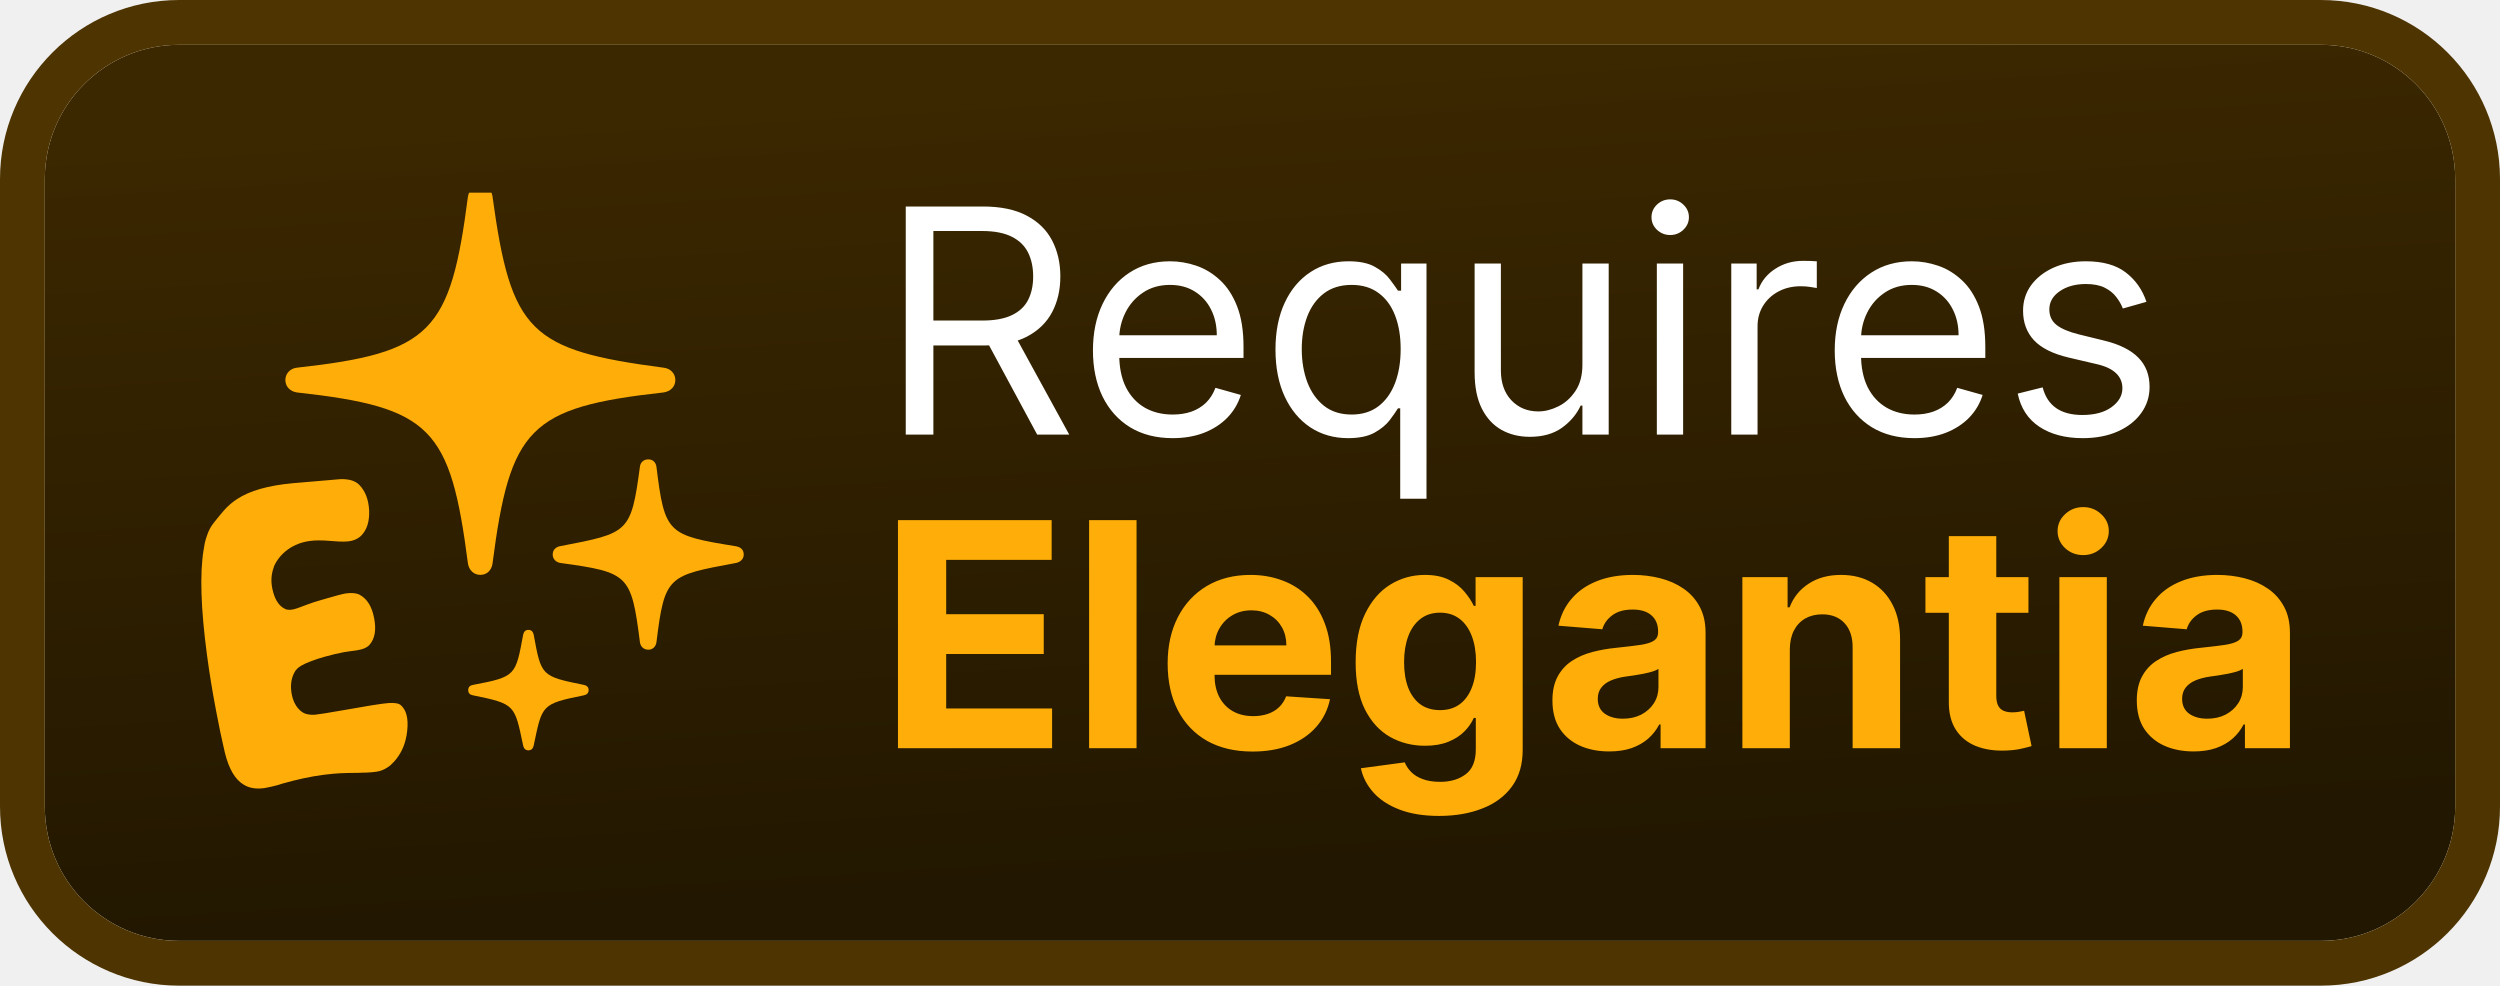
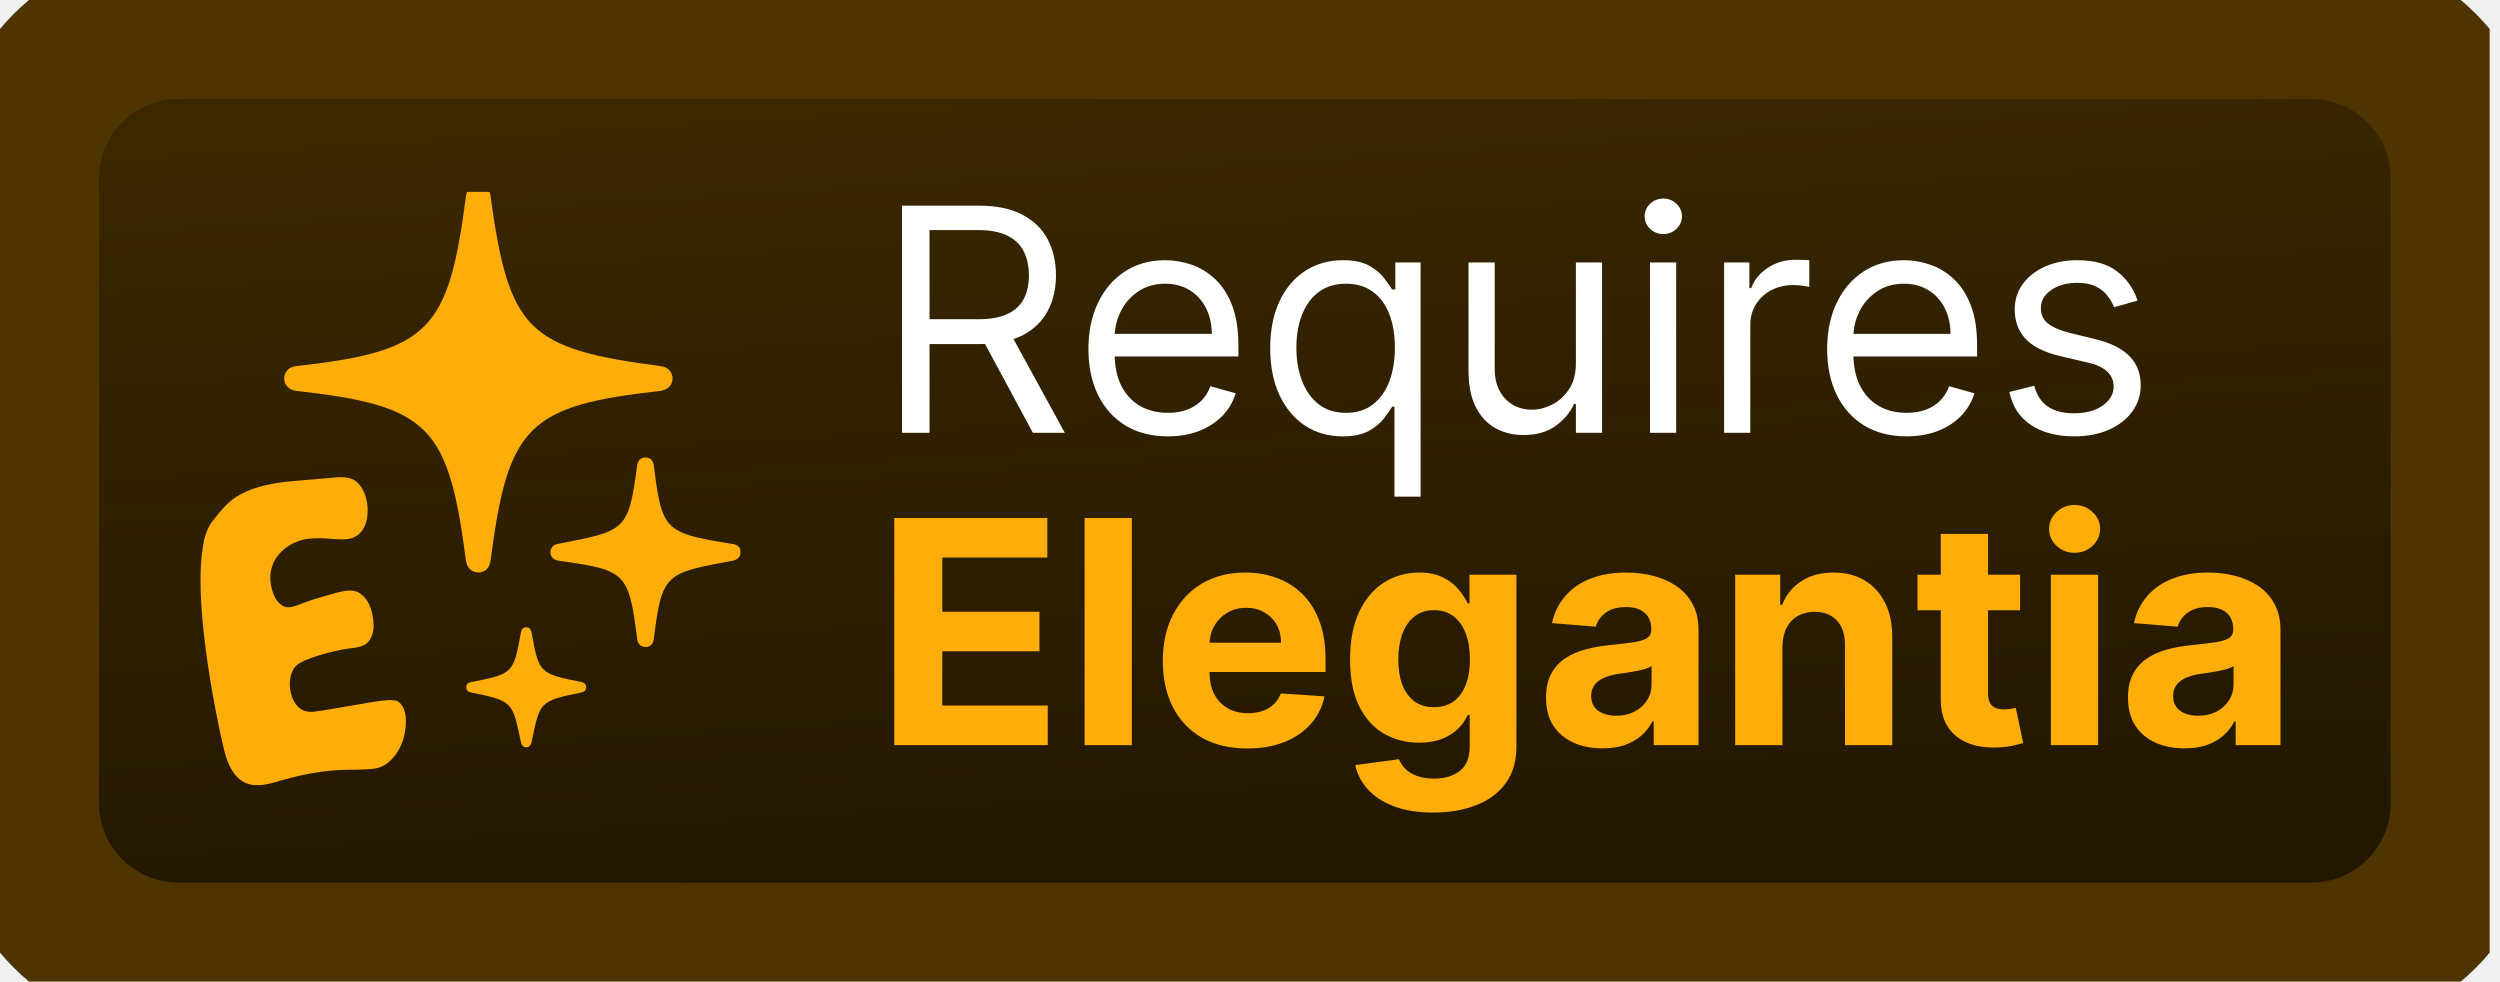
- <svg xmlns="http://www.w3.org/2000/svg" width="558" height="220" viewBox="0 0 558 220" fill="none">
-   <g clip-path="url(#clip0_363_53)">
-     <rect x="10" y="10" width="538" height="200" rx="30" fill="url(#paint0_linear_363_53)" />
-     <path d="M202.165 97V46.091H219.366C223.344 46.091 226.608 46.77 229.161 48.129C231.713 49.472 233.602 51.319 234.828 53.673C236.054 56.026 236.668 58.702 236.668 61.702C236.668 64.701 236.054 67.361 234.828 69.681C233.602 72.001 231.721 73.824 229.185 75.15C226.65 76.459 223.41 77.114 219.466 77.114H205.545V71.546H219.267C221.985 71.546 224.172 71.148 225.83 70.352C227.503 69.557 228.713 68.43 229.459 66.972C230.221 65.497 230.602 63.74 230.602 61.702C230.602 59.663 230.221 57.882 229.459 56.357C228.696 54.833 227.478 53.656 225.805 52.827C224.131 51.982 221.919 51.56 219.168 51.56H208.33V97H202.165ZM226.128 74.131L238.656 97H231.497L219.168 74.131H226.128ZM261.743 97.796C258.064 97.796 254.891 96.983 252.222 95.359C249.571 93.719 247.524 91.432 246.083 88.499C244.657 85.549 243.945 82.118 243.945 78.207C243.945 74.296 244.657 70.849 246.083 67.867C247.524 64.867 249.53 62.53 252.098 60.856C254.683 59.166 257.7 58.321 261.146 58.321C263.135 58.321 265.099 58.653 267.038 59.315C268.977 59.978 270.742 61.055 272.333 62.547C273.923 64.022 275.191 65.977 276.136 68.413C277.08 70.849 277.553 73.849 277.553 77.412V79.898H248.121V74.827H271.587C271.587 72.672 271.156 70.75 270.294 69.06C269.449 67.369 268.239 66.035 266.665 65.058C265.107 64.08 263.268 63.591 261.146 63.591C258.81 63.591 256.788 64.171 255.081 65.331C253.391 66.474 252.09 67.966 251.178 69.805C250.267 71.645 249.811 73.617 249.811 75.722V79.102C249.811 81.986 250.308 84.43 251.303 86.435C252.314 88.424 253.714 89.94 255.504 90.984C257.294 92.012 259.373 92.526 261.743 92.526C263.284 92.526 264.676 92.31 265.919 91.879C267.179 91.432 268.264 90.769 269.176 89.891C270.087 88.996 270.791 87.885 271.289 86.56L276.956 88.151C276.36 90.073 275.357 91.763 273.948 93.222C272.54 94.663 270.8 95.79 268.728 96.602C266.657 97.398 264.328 97.796 261.743 97.796ZM312.528 111.318V91.133H312.031C311.6 91.829 310.987 92.708 310.191 93.769C309.396 94.812 308.261 95.749 306.786 96.577C305.311 97.389 303.347 97.796 300.894 97.796C297.713 97.796 294.904 96.992 292.468 95.384C290.031 93.76 288.126 91.473 286.75 88.523C285.375 85.557 284.687 82.052 284.687 78.008C284.687 73.998 285.375 70.518 286.75 67.568C288.126 64.618 290.04 62.34 292.492 60.732C294.945 59.125 297.779 58.321 300.994 58.321C303.48 58.321 305.443 58.735 306.885 59.564C308.343 60.376 309.454 61.304 310.216 62.348C310.995 63.376 311.6 64.221 312.031 64.883H312.727V58.818H318.394V111.318H312.528ZM301.69 92.526C304.043 92.526 306.032 91.912 307.656 90.686C309.28 89.443 310.514 87.728 311.36 85.54C312.205 83.336 312.627 80.793 312.627 77.909C312.627 75.059 312.213 72.565 311.384 70.427C310.556 68.272 309.329 66.599 307.705 65.406C306.081 64.196 304.076 63.591 301.69 63.591C299.204 63.591 297.133 64.229 295.475 65.505C293.835 66.764 292.6 68.48 291.771 70.651C290.959 72.805 290.553 75.224 290.553 77.909C290.553 80.627 290.968 83.096 291.796 85.317C292.642 87.521 293.884 89.278 295.525 90.587C297.182 91.879 299.237 92.526 301.69 92.526ZM353.195 81.389V58.818H359.062V97H353.195V90.537H352.798C351.903 92.476 350.511 94.125 348.622 95.484C346.732 96.826 344.346 97.497 341.463 97.497C339.076 97.497 336.955 96.975 335.099 95.931C333.243 94.871 331.785 93.28 330.724 91.158C329.663 89.021 329.133 86.328 329.133 83.079V58.818H334.999V82.682C334.999 85.466 335.778 87.687 337.336 89.344C338.91 91.001 340.916 91.829 343.352 91.829C344.81 91.829 346.293 91.457 347.801 90.711C349.326 89.965 350.602 88.822 351.629 87.281C352.673 85.739 353.195 83.776 353.195 81.389ZM369.807 97V58.818H375.673V97H369.807ZM372.79 52.455C371.646 52.455 370.66 52.065 369.832 51.286C369.02 50.507 368.614 49.571 368.614 48.477C368.614 47.383 369.02 46.447 369.832 45.668C370.66 44.889 371.646 44.5 372.79 44.5C373.933 44.5 374.911 44.889 375.723 45.668C376.552 46.447 376.966 47.383 376.966 48.477C376.966 49.571 376.552 50.507 375.723 51.286C374.911 52.065 373.933 52.455 372.79 52.455ZM386.418 97V58.818H392.086V64.585H392.483C393.18 62.696 394.439 61.163 396.262 59.986C398.085 58.81 400.14 58.222 402.427 58.222C402.858 58.222 403.396 58.23 404.042 58.246C404.689 58.263 405.178 58.288 405.509 58.321V64.287C405.31 64.237 404.854 64.163 404.142 64.063C403.446 63.947 402.708 63.889 401.93 63.889C400.073 63.889 398.416 64.279 396.958 65.058C395.516 65.82 394.373 66.88 393.528 68.239C392.699 69.582 392.285 71.115 392.285 72.838V97H386.418ZM427.309 97.796C423.631 97.796 420.457 96.983 417.789 95.359C415.137 93.719 413.091 91.432 411.649 88.499C410.224 85.549 409.511 82.118 409.511 78.207C409.511 74.296 410.224 70.849 411.649 67.867C413.091 64.867 415.096 62.53 417.665 60.856C420.25 59.166 423.266 58.321 426.713 58.321C428.702 58.321 430.665 58.653 432.604 59.315C434.543 59.978 436.308 61.055 437.899 62.547C439.49 64.022 440.758 65.977 441.702 68.413C442.647 70.849 443.119 73.849 443.119 77.412V79.898H413.687V74.827H437.153C437.153 72.672 436.722 70.75 435.861 69.06C435.015 67.369 433.806 66.035 432.231 65.058C430.674 64.08 428.834 63.591 426.713 63.591C424.376 63.591 422.354 64.171 420.648 65.331C418.957 66.474 417.656 67.966 416.745 69.805C415.833 71.645 415.378 73.617 415.378 75.722V79.102C415.378 81.986 415.875 84.43 416.869 86.435C417.88 88.424 419.28 89.94 421.07 90.984C422.86 92.012 424.94 92.526 427.309 92.526C428.851 92.526 430.243 92.31 431.486 91.879C432.745 91.432 433.831 90.769 434.742 89.891C435.653 88.996 436.358 87.885 436.855 86.56L442.523 88.151C441.926 90.073 440.923 91.763 439.515 93.222C438.106 94.663 436.366 95.79 434.295 96.602C432.223 97.398 429.895 97.796 427.309 97.796ZM479.089 67.369L473.819 68.861C473.487 67.983 472.998 67.129 472.352 66.3C471.722 65.455 470.861 64.759 469.767 64.212C468.673 63.666 467.273 63.392 465.566 63.392C463.229 63.392 461.282 63.931 459.724 65.008C458.183 66.068 457.412 67.419 457.412 69.06C457.412 70.518 457.943 71.67 459.003 72.515C460.064 73.36 461.721 74.064 463.975 74.628L469.643 76.02C473.056 76.849 475.6 78.116 477.274 79.823C478.948 81.513 479.785 83.693 479.785 86.361C479.785 88.548 479.155 90.504 477.895 92.227C476.653 93.951 474.912 95.31 472.675 96.304C470.438 97.298 467.836 97.796 464.87 97.796C460.975 97.796 457.752 96.95 455.2 95.26C452.648 93.57 451.032 91.1 450.353 87.852L455.921 86.46C456.451 88.515 457.454 90.056 458.929 91.084C460.42 92.111 462.367 92.625 464.77 92.625C467.505 92.625 469.676 92.045 471.283 90.885C472.907 89.708 473.719 88.3 473.719 86.659C473.719 85.333 473.255 84.223 472.327 83.328C471.399 82.417 469.974 81.737 468.052 81.29L461.688 79.798C458.191 78.97 455.623 77.685 453.982 75.945C452.358 74.189 451.546 71.993 451.546 69.358C451.546 67.204 452.151 65.298 453.361 63.641C454.587 61.983 456.252 60.682 458.357 59.738C460.478 58.793 462.881 58.321 465.566 58.321C469.344 58.321 472.311 59.15 474.465 60.807C476.636 62.464 478.177 64.651 479.089 67.369Z" fill="white" />
-     <path d="M200.425 167V116.091H234.729V124.965H211.188V137.096H232.964V145.97H211.188V158.126H234.828V167H200.425ZM253.677 116.091V167H243.087V116.091H253.677ZM279.56 167.746C275.632 167.746 272.252 166.95 269.418 165.359C266.601 163.752 264.43 161.482 262.905 158.548C261.381 155.598 260.618 152.11 260.618 148.083C260.618 144.156 261.381 140.709 262.905 137.742C264.43 134.776 266.576 132.464 269.343 130.807C272.127 129.15 275.392 128.321 279.137 128.321C281.656 128.321 284.001 128.727 286.172 129.539C288.36 130.335 290.266 131.536 291.89 133.143C293.53 134.751 294.806 136.773 295.718 139.209C296.629 141.628 297.085 144.462 297.085 147.71V150.619H264.844V144.056H287.117C287.117 142.531 286.785 141.181 286.123 140.004C285.46 138.828 284.54 137.908 283.363 137.245C282.203 136.566 280.853 136.226 279.311 136.226C277.704 136.226 276.279 136.599 275.036 137.344C273.81 138.074 272.848 139.06 272.152 140.303C271.456 141.529 271.1 142.896 271.083 144.404V150.643C271.083 152.533 271.431 154.165 272.127 155.54C272.84 156.916 273.843 157.977 275.135 158.722C276.428 159.468 277.961 159.841 279.734 159.841C280.911 159.841 281.988 159.675 282.966 159.344C283.943 159.012 284.78 158.515 285.476 157.852C286.172 157.189 286.703 156.377 287.067 155.416L296.861 156.062C296.364 158.416 295.345 160.471 293.804 162.227C292.279 163.967 290.307 165.326 287.887 166.304C285.484 167.265 282.709 167.746 279.56 167.746ZM321.197 182.114C317.767 182.114 314.825 181.641 312.373 180.697C309.936 179.769 307.998 178.501 306.556 176.893C305.114 175.286 304.178 173.48 303.747 171.474L313.541 170.157C313.839 170.919 314.311 171.632 314.958 172.295C315.604 172.958 316.458 173.488 317.518 173.886C318.595 174.3 319.904 174.507 321.446 174.507C323.749 174.507 325.647 173.944 327.138 172.817C328.646 171.706 329.4 169.842 329.4 167.224V160.239H328.953C328.489 161.299 327.793 162.302 326.865 163.246C325.937 164.191 324.743 164.962 323.285 165.558C321.827 166.155 320.087 166.453 318.065 166.453C315.198 166.453 312.588 165.79 310.235 164.464C307.898 163.122 306.034 161.076 304.642 158.325C303.266 155.557 302.578 152.06 302.578 147.835C302.578 143.509 303.283 139.897 304.691 136.996C306.1 134.096 307.973 131.925 310.309 130.484C312.663 129.042 315.239 128.321 318.04 128.321C320.178 128.321 321.968 128.686 323.409 129.415C324.851 130.127 326.011 131.022 326.89 132.099C327.784 133.16 328.472 134.204 328.953 135.232H329.35V128.818H339.865V167.373C339.865 170.621 339.07 173.339 337.479 175.526C335.888 177.714 333.684 179.354 330.867 180.448C328.066 181.558 324.843 182.114 321.197 182.114ZM321.421 158.499C323.128 158.499 324.569 158.076 325.746 157.231C326.939 156.369 327.851 155.143 328.48 153.552C329.127 151.944 329.45 150.022 329.45 147.785C329.45 145.548 329.135 143.609 328.505 141.968C327.876 140.311 326.964 139.027 325.771 138.115C324.578 137.204 323.128 136.748 321.421 136.748C319.681 136.748 318.214 137.22 317.021 138.165C315.828 139.093 314.925 140.385 314.311 142.043C313.698 143.7 313.392 145.614 313.392 147.785C313.392 149.989 313.698 151.895 314.311 153.502C314.941 155.093 315.844 156.328 317.021 157.206C318.214 158.068 319.681 158.499 321.421 158.499ZM359.18 167.721C356.744 167.721 354.573 167.298 352.667 166.453C350.761 165.591 349.253 164.324 348.143 162.65C347.049 160.96 346.502 158.855 346.502 156.336C346.502 154.215 346.892 152.433 347.671 150.991C348.45 149.55 349.51 148.39 350.853 147.511C352.195 146.633 353.72 145.97 355.426 145.523C357.15 145.075 358.956 144.76 360.846 144.578C363.066 144.346 364.856 144.131 366.215 143.932C367.574 143.716 368.56 143.402 369.173 142.987C369.786 142.573 370.093 141.96 370.093 141.148V140.999C370.093 139.424 369.596 138.206 368.601 137.344C367.623 136.483 366.231 136.052 364.425 136.052C362.519 136.052 361.003 136.474 359.876 137.32C358.749 138.148 358.003 139.192 357.639 140.452L347.845 139.656C348.342 137.336 349.32 135.331 350.778 133.641C352.236 131.934 354.117 130.625 356.421 129.713C358.741 128.785 361.426 128.321 364.475 128.321C366.596 128.321 368.626 128.57 370.565 129.067C372.52 129.564 374.252 130.335 375.76 131.379C377.285 132.423 378.486 133.765 379.365 135.406C380.243 137.03 380.682 138.977 380.682 141.247V167H370.64V161.705H370.341C369.728 162.898 368.908 163.951 367.88 164.862C366.853 165.757 365.618 166.461 364.176 166.975C362.735 167.472 361.069 167.721 359.18 167.721ZM362.213 160.413C363.77 160.413 365.146 160.106 366.339 159.493C367.532 158.863 368.469 158.018 369.148 156.957C369.828 155.897 370.167 154.695 370.167 153.353V149.301C369.836 149.517 369.38 149.715 368.8 149.898C368.237 150.063 367.599 150.221 366.886 150.37C366.173 150.503 365.461 150.627 364.748 150.743C364.036 150.842 363.389 150.933 362.809 151.016C361.566 151.199 360.481 151.489 359.553 151.886C358.625 152.284 357.904 152.823 357.39 153.502C356.877 154.165 356.62 154.994 356.62 155.988C356.62 157.43 357.142 158.532 358.186 159.294C359.246 160.04 360.589 160.413 362.213 160.413ZM399.487 144.926V167H388.898V128.818H398.99V135.555H399.438C400.283 133.334 401.7 131.577 403.688 130.285C405.677 128.976 408.088 128.321 410.922 128.321C413.573 128.321 415.885 128.901 417.857 130.061C419.829 131.221 421.362 132.878 422.456 135.033C423.55 137.17 424.097 139.723 424.097 142.689V167H413.507V144.578C413.524 142.241 412.927 140.419 411.717 139.109C410.508 137.784 408.842 137.121 406.721 137.121C405.296 137.121 404.036 137.427 402.942 138.04C401.865 138.654 401.02 139.549 400.407 140.725C399.81 141.885 399.504 143.286 399.487 144.926ZM452.752 128.818V136.773H429.758V128.818H452.752ZM434.978 119.67H445.568V155.267C445.568 156.245 445.717 157.007 446.015 157.554C446.313 158.084 446.728 158.457 447.258 158.673C447.805 158.888 448.435 158.996 449.147 158.996C449.644 158.996 450.142 158.954 450.639 158.871C451.136 158.772 451.517 158.697 451.782 158.648L453.448 166.528C452.917 166.693 452.172 166.884 451.21 167.099C450.249 167.331 449.081 167.472 447.705 167.522C445.153 167.621 442.916 167.282 440.994 166.503C439.088 165.724 437.605 164.514 436.544 162.874C435.484 161.233 434.962 159.161 434.978 156.659V119.67ZM459.65 167V128.818H470.239V167H459.65ZM464.969 123.896C463.395 123.896 462.044 123.374 460.917 122.33C459.807 121.27 459.252 120.002 459.252 118.527C459.252 117.069 459.807 115.817 460.917 114.773C462.044 113.713 463.395 113.183 464.969 113.183C466.544 113.183 467.886 113.713 468.996 114.773C470.123 115.817 470.687 117.069 470.687 118.527C470.687 120.002 470.123 121.27 468.996 122.33C467.886 123.374 466.544 123.896 464.969 123.896ZM489.61 167.721C487.174 167.721 485.003 167.298 483.097 166.453C481.191 165.591 479.683 164.324 478.573 162.65C477.479 160.96 476.932 158.855 476.932 156.336C476.932 154.215 477.322 152.433 478.1 150.991C478.879 149.55 479.94 148.39 481.282 147.511C482.625 146.633 484.149 145.97 485.856 145.523C487.58 145.075 489.386 144.76 491.275 144.578C493.496 144.346 495.286 144.131 496.645 143.932C498.003 143.716 498.989 143.402 499.603 142.987C500.216 142.573 500.522 141.96 500.522 141.148V140.999C500.522 139.424 500.025 138.206 499.031 137.344C498.053 136.483 496.661 136.052 494.855 136.052C492.949 136.052 491.433 136.474 490.306 137.32C489.179 138.148 488.433 139.192 488.069 140.452L478.275 139.656C478.772 137.336 479.749 135.331 481.208 133.641C482.666 131.934 484.547 130.625 486.85 129.713C489.171 128.785 491.855 128.321 494.904 128.321C497.026 128.321 499.056 128.57 500.995 129.067C502.95 129.564 504.682 130.335 506.19 131.379C507.715 132.423 508.916 133.765 509.794 135.406C510.673 137.03 511.112 138.977 511.112 141.247V167H501.069V161.705H500.771C500.158 162.898 499.337 163.951 498.31 164.862C497.283 165.757 496.048 166.461 494.606 166.975C493.164 167.472 491.499 167.721 489.61 167.721ZM492.642 160.413C494.2 160.413 495.576 160.106 496.769 159.493C497.962 158.863 498.898 158.018 499.578 156.957C500.257 155.897 500.597 154.695 500.597 153.353V149.301C500.266 149.517 499.81 149.715 499.23 149.898C498.666 150.063 498.028 150.221 497.316 150.37C496.603 150.503 495.891 150.627 495.178 150.743C494.465 150.842 493.819 150.933 493.239 151.016C491.996 151.199 490.911 151.489 489.983 151.886C489.055 152.284 488.334 152.823 487.82 153.502C487.306 154.165 487.049 154.994 487.049 155.988C487.049 157.43 487.571 158.532 488.615 159.294C489.676 160.04 491.018 160.413 492.642 160.413Z" fill="#FFAD08" />
-     <g clip-path="url(#clip1_363_53)">
-       <path d="M60.863 124.383C60.942 124.302 60.998 124.258 61.029 124.251L60.863 124.383ZM45.451 122.709C45.543 122.076 45.63 121.573 45.712 121.201C45.848 120.623 45.997 120.107 46.16 119.653C46.525 118.478 47.082 117.441 47.831 116.539L48.87 115.254C49.306 114.71 49.668 114.278 49.957 113.959C50.872 112.926 51.858 112.071 52.915 111.396C55.701 109.547 59.816 108.368 65.261 107.861C72.374 107.258 75.946 106.954 75.977 106.947C77.914 106.892 79.321 107.32 80.198 108.232C81.53 109.596 82.261 111.491 82.391 113.916C82.49 116.349 81.916 118.214 80.667 119.511C79.892 120.289 78.851 120.735 77.544 120.85C77.034 120.894 76.402 120.899 75.648 120.865L74.61 120.794L73.572 120.723C71.719 120.567 70.212 120.579 69.049 120.761C67.314 121 65.74 121.608 64.325 122.585C63.368 123.272 62.593 124.049 62 124.917C61.773 125.224 61.581 125.539 61.423 125.863C61.35 125.975 61.28 126.103 61.213 126.246C61.202 126.345 61.175 126.448 61.133 126.554C60.463 128.277 60.406 130.129 60.96 132.11C61.477 134.067 62.384 135.343 63.681 135.94C64.326 136.223 65.207 136.166 66.323 135.768C66.503 135.697 66.819 135.582 67.272 135.422L67.858 135.201L68.49 134.97C69.6 134.541 70.739 134.171 71.906 133.859C74.5 133.084 76.251 132.616 77.159 132.456C78.514 132.266 79.559 132.367 80.293 132.761C81.949 133.669 83.017 135.396 83.498 137.941C84.016 140.51 83.692 142.484 82.526 143.86C81.986 144.523 80.992 144.96 79.543 145.17L78.927 145.252L78.311 145.334C77.746 145.421 77.242 145.496 76.801 145.557C75.458 145.809 74.082 146.133 72.673 146.528C70.283 147.196 68.494 147.865 67.307 148.536C66.874 148.789 66.537 149.038 66.298 149.282C66.218 149.364 66.141 149.461 66.067 149.573L65.984 149.639L65.911 149.752C65.062 151.094 64.777 152.72 65.057 154.629C65.367 156.533 66.123 157.938 67.325 158.846C68.023 159.376 68.997 159.605 70.249 159.534C71.076 159.455 73.259 159.106 76.796 158.486C81.923 157.562 85.221 157.041 86.69 156.923C88.066 156.826 88.993 156.984 89.471 157.399C90.713 158.492 91.185 160.394 90.889 163.103C90.606 165.875 89.623 168.181 87.939 170.022C87.024 171.056 85.94 171.753 84.686 172.116C83.823 172.331 82.419 172.451 80.476 172.475L79.85 172.51L79.168 172.51C78.614 172.498 78.128 172.504 77.711 172.528C76.546 172.549 75.438 172.606 74.386 172.699C71.517 172.952 68.559 173.466 65.51 174.241C64.988 174.383 64.389 174.542 63.712 174.718L62.883 174.942L62.064 175.212C60.866 175.531 59.907 175.75 59.186 175.87C57.27 176.179 55.676 175.936 54.401 175.141C52.468 174 51.058 171.588 50.17 167.902C49.519 165.167 48.862 162.03 48.201 158.49C47.394 154.271 46.726 150.167 46.196 146.18C44.819 135.819 44.571 127.996 45.451 122.709Z" fill="#FFAD08" />
-       <path d="M117.943 140.59C117.28 140.59 116.948 140.977 116.782 141.586C115.068 150.824 115.178 151.045 105.556 152.87C104.892 152.981 104.505 153.368 104.505 154.032C104.505 154.696 104.892 155.083 105.556 155.194C115.123 157.13 114.846 157.351 116.782 166.479C116.948 167.087 117.28 167.474 117.943 167.474C118.607 167.474 118.939 167.087 119.104 166.479C121.04 157.351 120.708 157.13 130.331 155.194C130.939 155.083 131.381 154.696 131.381 154.032C131.381 153.368 130.939 152.981 130.331 152.87C120.708 150.934 120.819 150.824 119.104 141.586C118.939 140.977 118.607 140.59 117.943 140.59ZM144.709 102.531C143.658 102.531 142.939 103.195 142.829 104.191C140.838 118.961 140.34 118.961 125.077 121.893C124.081 122.059 123.363 122.722 123.363 123.773C123.363 124.769 124.081 125.488 125.077 125.654C140.34 127.756 140.893 128.254 142.829 143.301C142.939 144.296 143.658 145.015 144.709 145.015C145.704 145.015 146.423 144.296 146.534 143.245C148.359 128.42 149.133 128.475 164.286 125.654C165.281 125.433 166 124.769 166 123.773C166 122.667 165.281 122.059 164.064 121.893C149.022 119.458 148.359 119.071 146.534 104.301C146.423 103.195 145.704 102.531 144.709 102.531ZM107.215 41.295C105.776 41.295 104.726 42.346 104.45 43.839C100.523 74.153 96.265 78.745 66.291 82.064C64.743 82.23 63.692 83.392 63.692 84.83C63.692 86.268 64.743 87.374 66.291 87.596C96.265 90.915 100.523 95.506 104.45 125.82C104.726 127.314 105.776 128.31 107.215 128.31C108.652 128.31 109.703 127.314 109.924 125.82C113.851 95.506 118.164 90.915 148.083 87.596C149.686 87.374 150.737 86.268 150.737 84.83C150.737 83.392 149.686 82.23 148.083 82.064C118.22 78.137 114.072 74.098 109.924 43.839C109.703 42.346 108.652 41.295 107.215 41.295Z" fill="#FFAD08" />
+ <svg xmlns="http://www.w3.org/2000/svg" width="163" height="64" viewBox="0 0 163 64" fill="none">
+   <g clip-path="url(#clip0_384_23)">
+     <mask id="mask0_384_23" style="mask-type:luminance" maskUnits="userSpaceOnUse" x="2" y="2" width="158" height="60">
+       <path d="M150.691 2.909H11.636C6.817 2.909 2.909 6.817 2.909 11.636V52.364C2.909 57.184 6.817 61.091 11.636 61.091H150.691C155.511 61.091 159.418 57.184 159.418 52.364V11.636C159.418 6.817 155.511 2.909 150.691 2.909Z" fill="white" />
+     </mask>
+     <g mask="url(#mask0_384_23)">
+       <path d="M150.691 2.909H11.636C6.817 2.909 2.909 6.817 2.909 11.636V52.364C2.909 57.184 6.817 61.091 11.636 61.091H150.691C155.511 61.091 159.418 57.184 159.418 52.364V11.636C159.418 6.817 155.511 2.909 150.691 2.909Z" fill="url(#paint0_linear_384_23)" />
+       <path d="M58.812 28.218V13.408H63.816C64.973 13.408 65.922 13.606 66.665 14.001C67.407 14.392 67.957 14.929 68.314 15.614C68.67 16.299 68.849 17.077 68.849 17.95C68.849 18.822 68.67 19.596 68.314 20.271C67.957 20.946 67.41 21.476 66.672 21.862C65.934 22.243 64.992 22.433 63.844 22.433H59.795V20.813H63.787C64.577 20.813 65.214 20.698 65.696 20.466C66.183 20.235 66.535 19.907 66.752 19.483C66.973 19.054 67.084 18.543 67.084 17.95C67.084 17.357 66.973 16.838 66.752 16.395C66.53 15.951 66.175 15.609 65.689 15.368C65.202 15.122 64.558 14.999 63.758 14.999H60.605V28.218H58.812ZM65.783 21.565L69.427 28.218H67.344L63.758 21.565H65.783ZM76.143 28.45C75.073 28.45 74.15 28.213 73.374 27.741C72.602 27.264 72.007 26.598 71.588 25.745C71.173 24.887 70.966 23.889 70.966 22.751C70.966 21.614 71.173 20.611 71.588 19.743C72.007 18.87 72.59 18.191 73.338 17.704C74.09 17.212 74.967 16.966 75.97 16.966C76.548 16.966 77.12 17.063 77.684 17.256C78.248 17.448 78.761 17.762 79.224 18.196C79.687 18.625 80.055 19.194 80.33 19.902C80.605 20.611 80.743 21.483 80.743 22.52V23.243H72.18V21.768H79.007C79.007 21.141 78.882 20.582 78.631 20.09C78.385 19.598 78.033 19.21 77.575 18.926C77.122 18.642 76.587 18.499 75.97 18.499C75.29 18.499 74.702 18.668 74.205 19.006C73.714 19.338 73.335 19.772 73.07 20.307C72.805 20.842 72.672 21.416 72.672 22.028V23.012C72.672 23.851 72.817 24.562 73.106 25.145C73.4 25.723 73.808 26.165 74.328 26.468C74.849 26.767 75.454 26.917 76.143 26.917C76.592 26.917 76.996 26.854 77.358 26.729C77.725 26.598 78.04 26.406 78.306 26.15C78.571 25.89 78.775 25.567 78.92 25.181L80.569 25.644C80.395 26.203 80.104 26.695 79.694 27.119C79.284 27.538 78.778 27.866 78.175 28.103C77.573 28.334 76.895 28.45 76.143 28.45ZM90.917 32.383V26.512H90.772C90.647 26.714 90.469 26.97 90.237 27.278C90.006 27.582 89.676 27.854 89.247 28.095C88.818 28.332 88.246 28.45 87.533 28.45C86.607 28.45 85.79 28.216 85.082 27.748C84.373 27.276 83.818 26.61 83.418 25.752C83.018 24.889 82.818 23.87 82.818 22.694C82.818 21.527 83.018 20.514 83.418 19.656C83.818 18.798 84.375 18.135 85.088 17.668C85.802 17.2 86.626 16.966 87.562 16.966C88.285 16.966 88.856 17.087 89.275 17.328C89.7 17.564 90.023 17.834 90.245 18.138C90.471 18.437 90.647 18.683 90.772 18.875H90.975V17.111H92.624V32.383H90.917ZM87.764 26.917C88.449 26.917 89.027 26.738 89.5 26.381C89.972 26.02 90.331 25.521 90.577 24.885C90.823 24.243 90.946 23.503 90.946 22.665C90.946 21.835 90.826 21.11 90.584 20.488C90.344 19.861 89.987 19.374 89.514 19.027C89.042 18.675 88.458 18.499 87.764 18.499C87.041 18.499 86.439 18.685 85.956 19.056C85.479 19.422 85.12 19.921 84.879 20.553C84.642 21.18 84.524 21.884 84.524 22.665C84.524 23.455 84.645 24.174 84.886 24.82C85.132 25.461 85.493 25.972 85.971 26.353C86.453 26.729 87.051 26.917 87.764 26.917ZM102.748 23.677V17.111H104.454V28.218H102.748V26.338H102.632C102.372 26.902 101.967 27.382 101.417 27.777C100.867 28.168 100.173 28.363 99.335 28.363C98.64 28.363 98.023 28.211 97.483 27.907C96.943 27.599 96.519 27.136 96.21 26.519C95.902 25.897 95.748 25.114 95.748 24.169V17.111H97.454V24.053C97.454 24.863 97.681 25.509 98.134 25.991C98.592 26.473 99.175 26.714 99.884 26.714C100.308 26.714 100.74 26.606 101.178 26.389C101.622 26.172 101.993 25.839 102.292 25.391C102.596 24.942 102.748 24.371 102.748 23.677ZM107.58 28.218V17.111H109.287V28.218H107.58ZM108.448 15.26C108.115 15.26 107.828 15.146 107.587 14.92C107.351 14.693 107.233 14.421 107.233 14.103C107.233 13.784 107.351 13.512 107.587 13.285C107.828 13.059 108.115 12.946 108.448 12.946C108.78 12.946 109.065 13.059 109.301 13.285C109.542 13.512 109.663 13.784 109.663 14.103C109.663 14.421 109.542 14.693 109.301 14.92C109.065 15.146 108.78 15.26 108.448 15.26ZM112.412 28.218V17.111H114.061V18.788H114.177C114.38 18.239 114.746 17.793 115.276 17.451C115.806 17.108 116.404 16.937 117.07 16.937C117.195 16.937 117.351 16.94 117.539 16.945C117.728 16.949 117.87 16.957 117.966 16.966V18.702C117.908 18.687 117.776 18.666 117.568 18.637C117.366 18.603 117.151 18.586 116.925 18.586C116.385 18.586 115.903 18.699 115.479 18.926C115.059 19.148 114.727 19.456 114.481 19.852C114.24 20.242 114.119 20.688 114.119 21.189V28.218H112.412ZM124.308 28.45C123.238 28.45 122.315 28.213 121.539 27.741C120.767 27.264 120.172 26.598 119.752 25.745C119.338 24.887 119.13 23.889 119.13 22.751C119.13 21.614 119.338 20.611 119.752 19.743C120.172 18.87 120.755 18.191 121.502 17.704C122.254 17.212 123.132 16.966 124.135 16.966C124.713 16.966 125.284 17.063 125.848 17.256C126.412 17.448 126.926 17.762 127.389 18.196C127.852 18.625 128.22 19.194 128.495 19.902C128.77 20.611 128.907 21.483 128.907 22.52V23.243H120.345V21.768H127.172C127.172 21.141 127.046 20.582 126.796 20.09C126.55 19.598 126.198 19.21 125.74 18.926C125.287 18.642 124.752 18.499 124.135 18.499C123.455 18.499 122.867 18.668 122.37 19.006C121.878 19.338 121.5 19.772 121.235 20.307C120.969 20.842 120.837 21.416 120.837 22.028V23.012C120.837 23.851 120.982 24.562 121.271 25.145C121.565 25.723 121.972 26.165 122.493 26.468C123.014 26.767 123.619 26.917 124.308 26.917C124.757 26.917 125.161 26.854 125.523 26.729C125.889 26.598 126.205 26.406 126.47 26.15C126.735 25.89 126.94 25.567 127.085 25.181L128.734 25.644C128.56 26.203 128.268 26.695 127.859 27.119C127.449 27.538 126.943 27.866 126.34 28.103C125.737 28.334 125.06 28.45 124.308 28.45ZM139.371 19.598L137.838 20.032C137.742 19.777 137.599 19.529 137.411 19.288C137.228 19.042 136.978 18.839 136.659 18.68C136.341 18.521 135.934 18.441 135.437 18.441C134.757 18.441 134.191 18.598 133.738 18.912C133.289 19.22 133.065 19.613 133.065 20.09C133.065 20.514 133.22 20.849 133.528 21.095C133.837 21.341 134.319 21.546 134.974 21.71L136.623 22.115C137.616 22.356 138.356 22.725 138.843 23.221C139.33 23.713 139.574 24.347 139.574 25.123C139.574 25.76 139.39 26.328 139.024 26.83C138.663 27.331 138.156 27.727 137.505 28.016C136.855 28.305 136.098 28.45 135.235 28.45C134.102 28.45 133.164 28.204 132.422 27.712C131.679 27.22 131.209 26.502 131.012 25.557L132.631 25.152C132.786 25.75 133.077 26.198 133.506 26.497C133.94 26.796 134.507 26.946 135.206 26.946C136.001 26.946 136.633 26.777 137.1 26.439C137.573 26.097 137.809 25.687 137.809 25.21C137.809 24.824 137.674 24.501 137.404 24.241C137.134 23.976 136.72 23.778 136.16 23.648L134.309 23.214C133.292 22.973 132.545 22.599 132.067 22.093C131.595 21.582 131.359 20.944 131.359 20.177C131.359 19.55 131.535 18.996 131.887 18.514C132.243 18.032 132.728 17.653 133.34 17.378C133.957 17.104 134.656 16.966 135.437 16.966C136.536 16.966 137.399 17.207 138.026 17.689C138.658 18.171 139.106 18.808 139.371 19.598Z" fill="white" />
+       <path d="M58.306 48.582V33.772H68.285V36.353H61.437V39.883H67.772V42.464H61.437V46H68.314V48.582H58.306ZM73.797 33.772V48.582H70.716V33.772H73.797ZM81.327 48.799C80.184 48.799 79.201 48.567 78.376 48.105C77.557 47.637 76.925 46.977 76.482 46.123C76.038 45.265 75.816 44.25 75.816 43.079C75.816 41.936 76.038 40.934 76.482 40.071C76.925 39.208 77.55 38.535 78.355 38.053C79.164 37.571 80.114 37.33 81.204 37.33C81.936 37.33 82.619 37.448 83.25 37.684C83.887 37.916 84.441 38.265 84.914 38.733C85.391 39.2 85.762 39.789 86.027 40.497C86.292 41.201 86.425 42.025 86.425 42.97V43.816H77.046V41.907H83.525C83.525 41.464 83.429 41.071 83.236 40.728C83.043 40.386 82.775 40.119 82.433 39.926C82.096 39.728 81.703 39.629 81.254 39.629C80.787 39.629 80.372 39.738 80.011 39.955C79.654 40.167 79.374 40.454 79.172 40.816C78.969 41.172 78.866 41.57 78.861 42.008V43.824C78.861 44.373 78.962 44.848 79.164 45.248C79.372 45.648 79.664 45.957 80.04 46.174C80.416 46.391 80.862 46.499 81.377 46.499C81.72 46.499 82.033 46.451 82.318 46.355C82.602 46.258 82.845 46.114 83.048 45.921C83.25 45.728 83.405 45.492 83.511 45.212L86.36 45.4C86.215 46.085 85.919 46.682 85.471 47.193C85.027 47.7 84.453 48.095 83.749 48.379C83.05 48.659 82.243 48.799 81.327 48.799ZM93.439 52.979C92.442 52.979 91.586 52.841 90.872 52.566C90.163 52.297 89.6 51.928 89.18 51.46C88.761 50.992 88.488 50.467 88.363 49.883L91.212 49.5C91.299 49.722 91.436 49.929 91.624 50.122C91.812 50.315 92.061 50.469 92.369 50.585C92.682 50.706 93.063 50.766 93.512 50.766C94.182 50.766 94.734 50.602 95.168 50.274C95.606 49.951 95.826 49.409 95.826 48.647V46.615H95.696C95.561 46.923 95.358 47.215 95.088 47.49C94.818 47.765 94.471 47.989 94.047 48.162C93.623 48.336 93.116 48.423 92.528 48.423C91.694 48.423 90.935 48.23 90.25 47.844C89.57 47.454 89.028 46.858 88.623 46.058C88.223 45.253 88.023 44.236 88.023 43.007C88.023 41.748 88.228 40.697 88.638 39.853C89.047 39.01 89.592 38.378 90.272 37.959C90.957 37.54 91.706 37.33 92.521 37.33C93.143 37.33 93.664 37.436 94.083 37.648C94.502 37.855 94.84 38.116 95.096 38.429C95.356 38.737 95.556 39.041 95.696 39.34H95.811V37.474H98.87V48.69C98.87 49.635 98.639 50.426 98.176 51.062C97.713 51.699 97.072 52.176 96.252 52.494C95.438 52.817 94.5 52.979 93.439 52.979ZM93.504 46.109C94.001 46.109 94.42 45.986 94.763 45.74C95.11 45.489 95.375 45.133 95.558 44.67C95.746 44.202 95.84 43.643 95.84 42.992C95.84 42.341 95.749 41.777 95.565 41.3C95.382 40.818 95.117 40.444 94.77 40.179C94.423 39.914 94.001 39.781 93.504 39.781C92.998 39.781 92.572 39.919 92.225 40.194C91.877 40.464 91.615 40.839 91.436 41.322C91.258 41.804 91.169 42.361 91.169 42.992C91.169 43.633 91.258 44.188 91.436 44.655C91.619 45.118 91.882 45.477 92.225 45.733C92.572 45.983 92.998 46.109 93.504 46.109ZM104.489 48.792C103.78 48.792 103.149 48.669 102.594 48.423C102.04 48.172 101.601 47.803 101.278 47.316C100.96 46.825 100.801 46.212 100.801 45.48C100.801 44.863 100.914 44.344 101.141 43.925C101.367 43.505 101.676 43.168 102.067 42.912C102.457 42.657 102.901 42.464 103.397 42.334C103.898 42.204 104.424 42.112 104.974 42.059C105.619 41.992 106.14 41.929 106.535 41.871C106.931 41.808 107.218 41.717 107.396 41.596C107.574 41.476 107.664 41.297 107.664 41.061V41.018C107.664 40.56 107.519 40.205 107.23 39.955C106.945 39.704 106.54 39.579 106.015 39.579C105.46 39.579 105.019 39.702 104.691 39.948C104.364 40.189 104.147 40.492 104.041 40.859L101.191 40.627C101.336 39.952 101.621 39.369 102.045 38.877C102.469 38.381 103.016 38 103.686 37.735C104.361 37.465 105.142 37.33 106.029 37.33C106.646 37.33 107.237 37.402 107.801 37.547C108.37 37.691 108.874 37.916 109.312 38.219C109.756 38.523 110.105 38.913 110.361 39.391C110.616 39.863 110.744 40.43 110.744 41.09V48.582H107.823V47.041H107.736C107.557 47.389 107.319 47.695 107.02 47.96C106.721 48.22 106.362 48.425 105.942 48.575C105.523 48.719 105.038 48.792 104.489 48.792ZM105.371 46.666C105.824 46.666 106.224 46.576 106.572 46.398C106.919 46.215 107.191 45.969 107.389 45.66C107.587 45.352 107.685 45.002 107.685 44.612V43.433C107.589 43.496 107.456 43.553 107.287 43.607C107.124 43.655 106.938 43.701 106.731 43.744C106.523 43.783 106.316 43.819 106.109 43.853C105.902 43.881 105.713 43.908 105.545 43.932C105.183 43.985 104.867 44.07 104.597 44.185C104.327 44.301 104.118 44.458 103.968 44.655C103.819 44.848 103.744 45.089 103.744 45.378C103.744 45.798 103.896 46.118 104.2 46.34C104.508 46.557 104.899 46.666 105.371 46.666ZM116.215 42.16V48.582H113.134V37.474H116.07V39.434H116.2C116.446 38.788 116.858 38.277 117.437 37.901C118.015 37.52 118.717 37.33 119.541 37.33C120.312 37.33 120.985 37.498 121.559 37.836C122.132 38.173 122.578 38.656 122.896 39.282C123.215 39.904 123.374 40.647 123.374 41.51V48.582H120.293V42.059C120.298 41.379 120.124 40.849 119.772 40.468C119.421 40.083 118.936 39.89 118.319 39.89C117.904 39.89 117.538 39.979 117.22 40.157C116.906 40.336 116.661 40.596 116.482 40.938C116.309 41.276 116.22 41.683 116.215 42.16ZM131.71 37.474V39.789H125.021V37.474H131.71ZM126.539 34.813H129.62V45.169C129.62 45.453 129.663 45.675 129.75 45.834C129.837 45.988 129.957 46.097 130.112 46.16C130.271 46.222 130.454 46.253 130.661 46.253C130.806 46.253 130.951 46.241 131.095 46.217C131.24 46.188 131.351 46.166 131.428 46.152L131.912 48.445C131.758 48.493 131.541 48.548 131.261 48.611C130.982 48.678 130.642 48.719 130.242 48.734C129.499 48.763 128.848 48.664 128.289 48.437C127.735 48.211 127.303 47.859 126.995 47.382C126.686 46.904 126.535 46.301 126.539 45.574V34.813ZM133.717 48.582V37.474H136.797V48.582H133.717ZM135.264 36.042C134.806 36.042 134.413 35.891 134.085 35.587C133.762 35.279 133.601 34.91 133.601 34.481C133.601 34.056 133.762 33.692 134.085 33.389C134.413 33.08 134.806 32.926 135.264 32.926C135.722 32.926 136.112 33.08 136.435 33.389C136.763 33.692 136.927 34.056 136.927 34.481C136.927 34.91 136.763 35.279 136.435 35.587C136.112 35.891 135.722 36.042 135.264 36.042ZM142.432 48.792C141.724 48.792 141.092 48.669 140.538 48.423C139.983 48.172 139.544 47.803 139.221 47.316C138.903 46.825 138.744 46.212 138.744 45.48C138.744 44.863 138.858 44.344 139.084 43.925C139.31 43.505 139.619 43.168 140.01 42.912C140.4 42.657 140.844 42.464 141.34 42.334C141.842 42.204 142.367 42.112 142.917 42.059C143.563 41.992 144.083 41.929 144.479 41.871C144.874 41.808 145.161 41.717 145.339 41.596C145.518 41.476 145.607 41.297 145.607 41.061V41.018C145.607 40.56 145.462 40.205 145.173 39.955C144.888 39.704 144.483 39.579 143.958 39.579C143.404 39.579 142.963 39.702 142.635 39.948C142.307 40.189 142.09 40.492 141.984 40.859L139.135 40.627C139.279 39.952 139.564 39.369 139.988 38.877C140.412 38.381 140.959 38 141.629 37.735C142.304 37.465 143.085 37.33 143.972 37.33C144.59 37.33 145.18 37.402 145.744 37.547C146.313 37.691 146.817 37.916 147.255 38.219C147.699 38.523 148.048 38.913 148.304 39.391C148.56 39.863 148.687 40.43 148.687 41.09V48.582H145.766V47.041H145.679C145.501 47.389 145.262 47.695 144.963 47.96C144.664 48.22 144.305 48.425 143.886 48.575C143.466 48.719 142.982 48.792 142.432 48.792ZM143.314 46.666C143.767 46.666 144.168 46.576 144.515 46.398C144.862 46.215 145.134 45.969 145.332 45.66C145.53 45.352 145.628 45.002 145.628 44.612V43.433C145.532 43.496 145.399 43.553 145.231 43.607C145.067 43.655 144.881 43.701 144.674 43.744C144.467 43.783 144.259 43.819 144.052 43.853C143.845 43.881 143.657 43.908 143.488 43.932C143.126 43.985 142.811 44.07 142.541 44.185C142.271 44.301 142.061 44.458 141.911 44.655C141.762 44.848 141.687 45.089 141.687 45.378C141.687 45.798 141.839 46.118 142.143 46.34C142.451 46.557 142.842 46.666 143.314 46.666Z" fill="#FFAD08" />
+       <mask id="mask1_384_23" style="mask-type:luminance" maskUnits="userSpaceOnUse" x="9" y="12" width="40" height="40">
+         <path d="M48.291 12.509H9.6V51.2H48.291V12.509Z" fill="white" />
+       </mask>
+       <g mask="url(#mask1_384_23)">
+         <path d="M17.706 36.184C17.729 36.161 17.745 36.148 17.754 36.146L17.706 36.184ZM13.222 35.697C13.249 35.513 13.274 35.367 13.298 35.259C13.338 35.09 13.381 34.94 13.428 34.808C13.534 34.466 13.697 34.165 13.914 33.902L14.217 33.529C14.344 33.37 14.449 33.245 14.533 33.152C14.799 32.851 15.086 32.603 15.393 32.406C16.204 31.868 17.401 31.525 18.985 31.378C21.054 31.202 22.093 31.114 22.102 31.112C22.666 31.096 23.075 31.221 23.33 31.486C23.718 31.883 23.93 32.434 23.968 33.139C23.997 33.847 23.83 34.39 23.467 34.767C23.241 34.993 22.939 35.123 22.558 35.157C22.41 35.169 22.226 35.171 22.007 35.161L21.705 35.14L21.403 35.12C20.864 35.074 20.425 35.078 20.087 35.131C19.582 35.2 19.124 35.377 18.713 35.661C18.434 35.861 18.209 36.087 18.036 36.34C17.97 36.429 17.914 36.52 17.869 36.615C17.847 36.647 17.827 36.685 17.807 36.726C17.804 36.755 17.796 36.785 17.784 36.816C17.589 37.317 17.573 37.856 17.734 38.432C17.884 39.001 18.148 39.373 18.525 39.546C18.713 39.629 18.969 39.612 19.294 39.496C19.346 39.476 19.438 39.442 19.57 39.396L19.741 39.331L19.924 39.264C20.247 39.139 20.578 39.032 20.918 38.941C21.673 38.715 22.182 38.579 22.446 38.533C22.84 38.477 23.144 38.507 23.358 38.621C23.84 38.886 24.151 39.388 24.29 40.128C24.441 40.876 24.347 41.45 24.008 41.85C23.851 42.043 23.561 42.17 23.14 42.231L22.96 42.255L22.782 42.279C22.617 42.304 22.47 42.326 22.342 42.344C21.951 42.417 21.551 42.511 21.141 42.626C20.446 42.821 19.926 43.015 19.58 43.211C19.454 43.284 19.356 43.357 19.287 43.428C19.263 43.452 19.241 43.48 19.22 43.512L19.195 43.532L19.174 43.564C18.927 43.955 18.844 44.428 18.926 44.983C19.016 45.537 19.236 45.946 19.585 46.21C19.788 46.364 20.072 46.431 20.436 46.41C20.677 46.387 21.312 46.285 22.34 46.105C23.832 45.836 24.792 45.685 25.219 45.65C25.619 45.622 25.889 45.668 26.028 45.789C26.389 46.107 26.526 46.66 26.44 47.448C26.358 48.255 26.072 48.925 25.582 49.461C25.316 49.762 25.001 49.965 24.636 50.07C24.385 50.133 23.977 50.168 23.411 50.175L23.229 50.185H23.031C22.869 50.181 22.728 50.183 22.607 50.19C22.268 50.196 21.946 50.213 21.64 50.24C20.805 50.313 19.944 50.463 19.057 50.688C18.906 50.73 18.731 50.776 18.535 50.827L18.293 50.892L18.055 50.971C17.706 51.064 17.427 51.127 17.218 51.162C16.66 51.252 16.197 51.181 15.826 50.95C15.263 50.618 14.853 49.917 14.595 48.844C14.405 48.049 14.214 47.136 14.022 46.106C13.787 44.879 13.593 43.685 13.439 42.525C13.038 39.511 12.966 37.235 13.222 35.697Z" fill="#FFAD08" />
+         <path d="M34.311 40.899C34.118 40.899 34.021 41.012 33.973 41.189C33.474 43.876 33.506 43.941 30.707 44.471C30.514 44.504 30.402 44.616 30.402 44.809C30.402 45.003 30.514 45.115 30.707 45.148C33.49 45.711 33.41 45.775 33.973 48.43C34.021 48.607 34.118 48.72 34.311 48.72C34.504 48.72 34.6 48.607 34.648 48.43C35.212 45.775 35.115 45.711 37.915 45.148C38.092 45.115 38.22 45.003 38.22 44.809C38.22 44.616 38.092 44.504 37.915 44.471C35.115 43.908 35.148 43.876 34.648 41.189C34.6 41.012 34.504 40.899 34.311 40.899ZM42.097 29.827C41.791 29.827 41.582 30.02 41.55 30.31C40.971 34.607 40.826 34.607 36.386 35.46C36.096 35.508 35.888 35.701 35.888 36.007C35.888 36.297 36.096 36.506 36.386 36.554C40.826 37.166 40.987 37.31 41.55 41.688C41.582 41.977 41.791 42.186 42.097 42.186C42.387 42.186 42.596 41.977 42.628 41.671C43.159 37.359 43.384 37.375 47.792 36.554C48.082 36.49 48.291 36.297 48.291 36.007C48.291 35.685 48.082 35.508 47.728 35.46C43.352 34.752 43.159 34.639 42.628 30.342C42.596 30.02 42.387 29.827 42.097 29.827ZM31.19 12.013C30.771 12.013 30.466 12.319 30.386 12.753C29.243 21.572 28.005 22.908 19.285 23.873C18.834 23.922 18.529 24.259 18.529 24.678C18.529 25.096 18.834 25.418 19.285 25.483C28.005 26.448 29.243 27.784 30.386 36.602C30.466 37.037 30.771 37.327 31.19 37.327C31.608 37.327 31.914 37.037 31.978 36.602C33.12 27.784 34.375 26.448 43.079 25.483C43.545 25.418 43.851 25.096 43.851 24.678C43.851 24.259 43.545 23.922 43.079 23.873C34.391 22.731 33.185 21.556 31.978 12.753C31.914 12.319 31.608 12.013 31.19 12.013Z" fill="#FFAD08" />
+       </g>
    </g>
+     <path d="M150.691 1.455H11.636C6.013 1.455 1.455 6.013 1.455 11.636V52.364C1.455 57.987 6.013 62.545 11.636 62.545H150.691C156.314 62.545 160.873 57.987 160.873 52.364V11.636C160.873 6.013 156.314 1.455 150.691 1.455Z" stroke="#4E3400" stroke-width="10" />
  </g>
-   <rect x="5" y="5" width="548" height="210" rx="35" stroke="#4E3400" stroke-width="10" />
  <defs>
-     <linearGradient id="paint0_linear_363_53" x1="279" y1="10" x2="290.365" y2="194.299" gradientUnits="userSpaceOnUse">
+     <linearGradient id="paint0_linear_384_23" x1="81.164" y1="2.909" x2="84.47" y2="56.523" gradientUnits="userSpaceOnUse">
      <stop stop-color="#3C2800" />
      <stop offset="1" stop-color="#221700" />
    </linearGradient>
-     <clipPath id="clip0_363_53">
-       <rect x="10" y="10" width="538" height="200" rx="30" fill="white" />
-     </clipPath>
-     <clipPath id="clip1_363_53">
-       <rect width="133" height="133" fill="white" transform="translate(33 43)" />
+     <clipPath id="clip0_384_23">
+       <rect width="162.327" height="64" fill="white" />
    </clipPath>
  </defs>
</svg>
